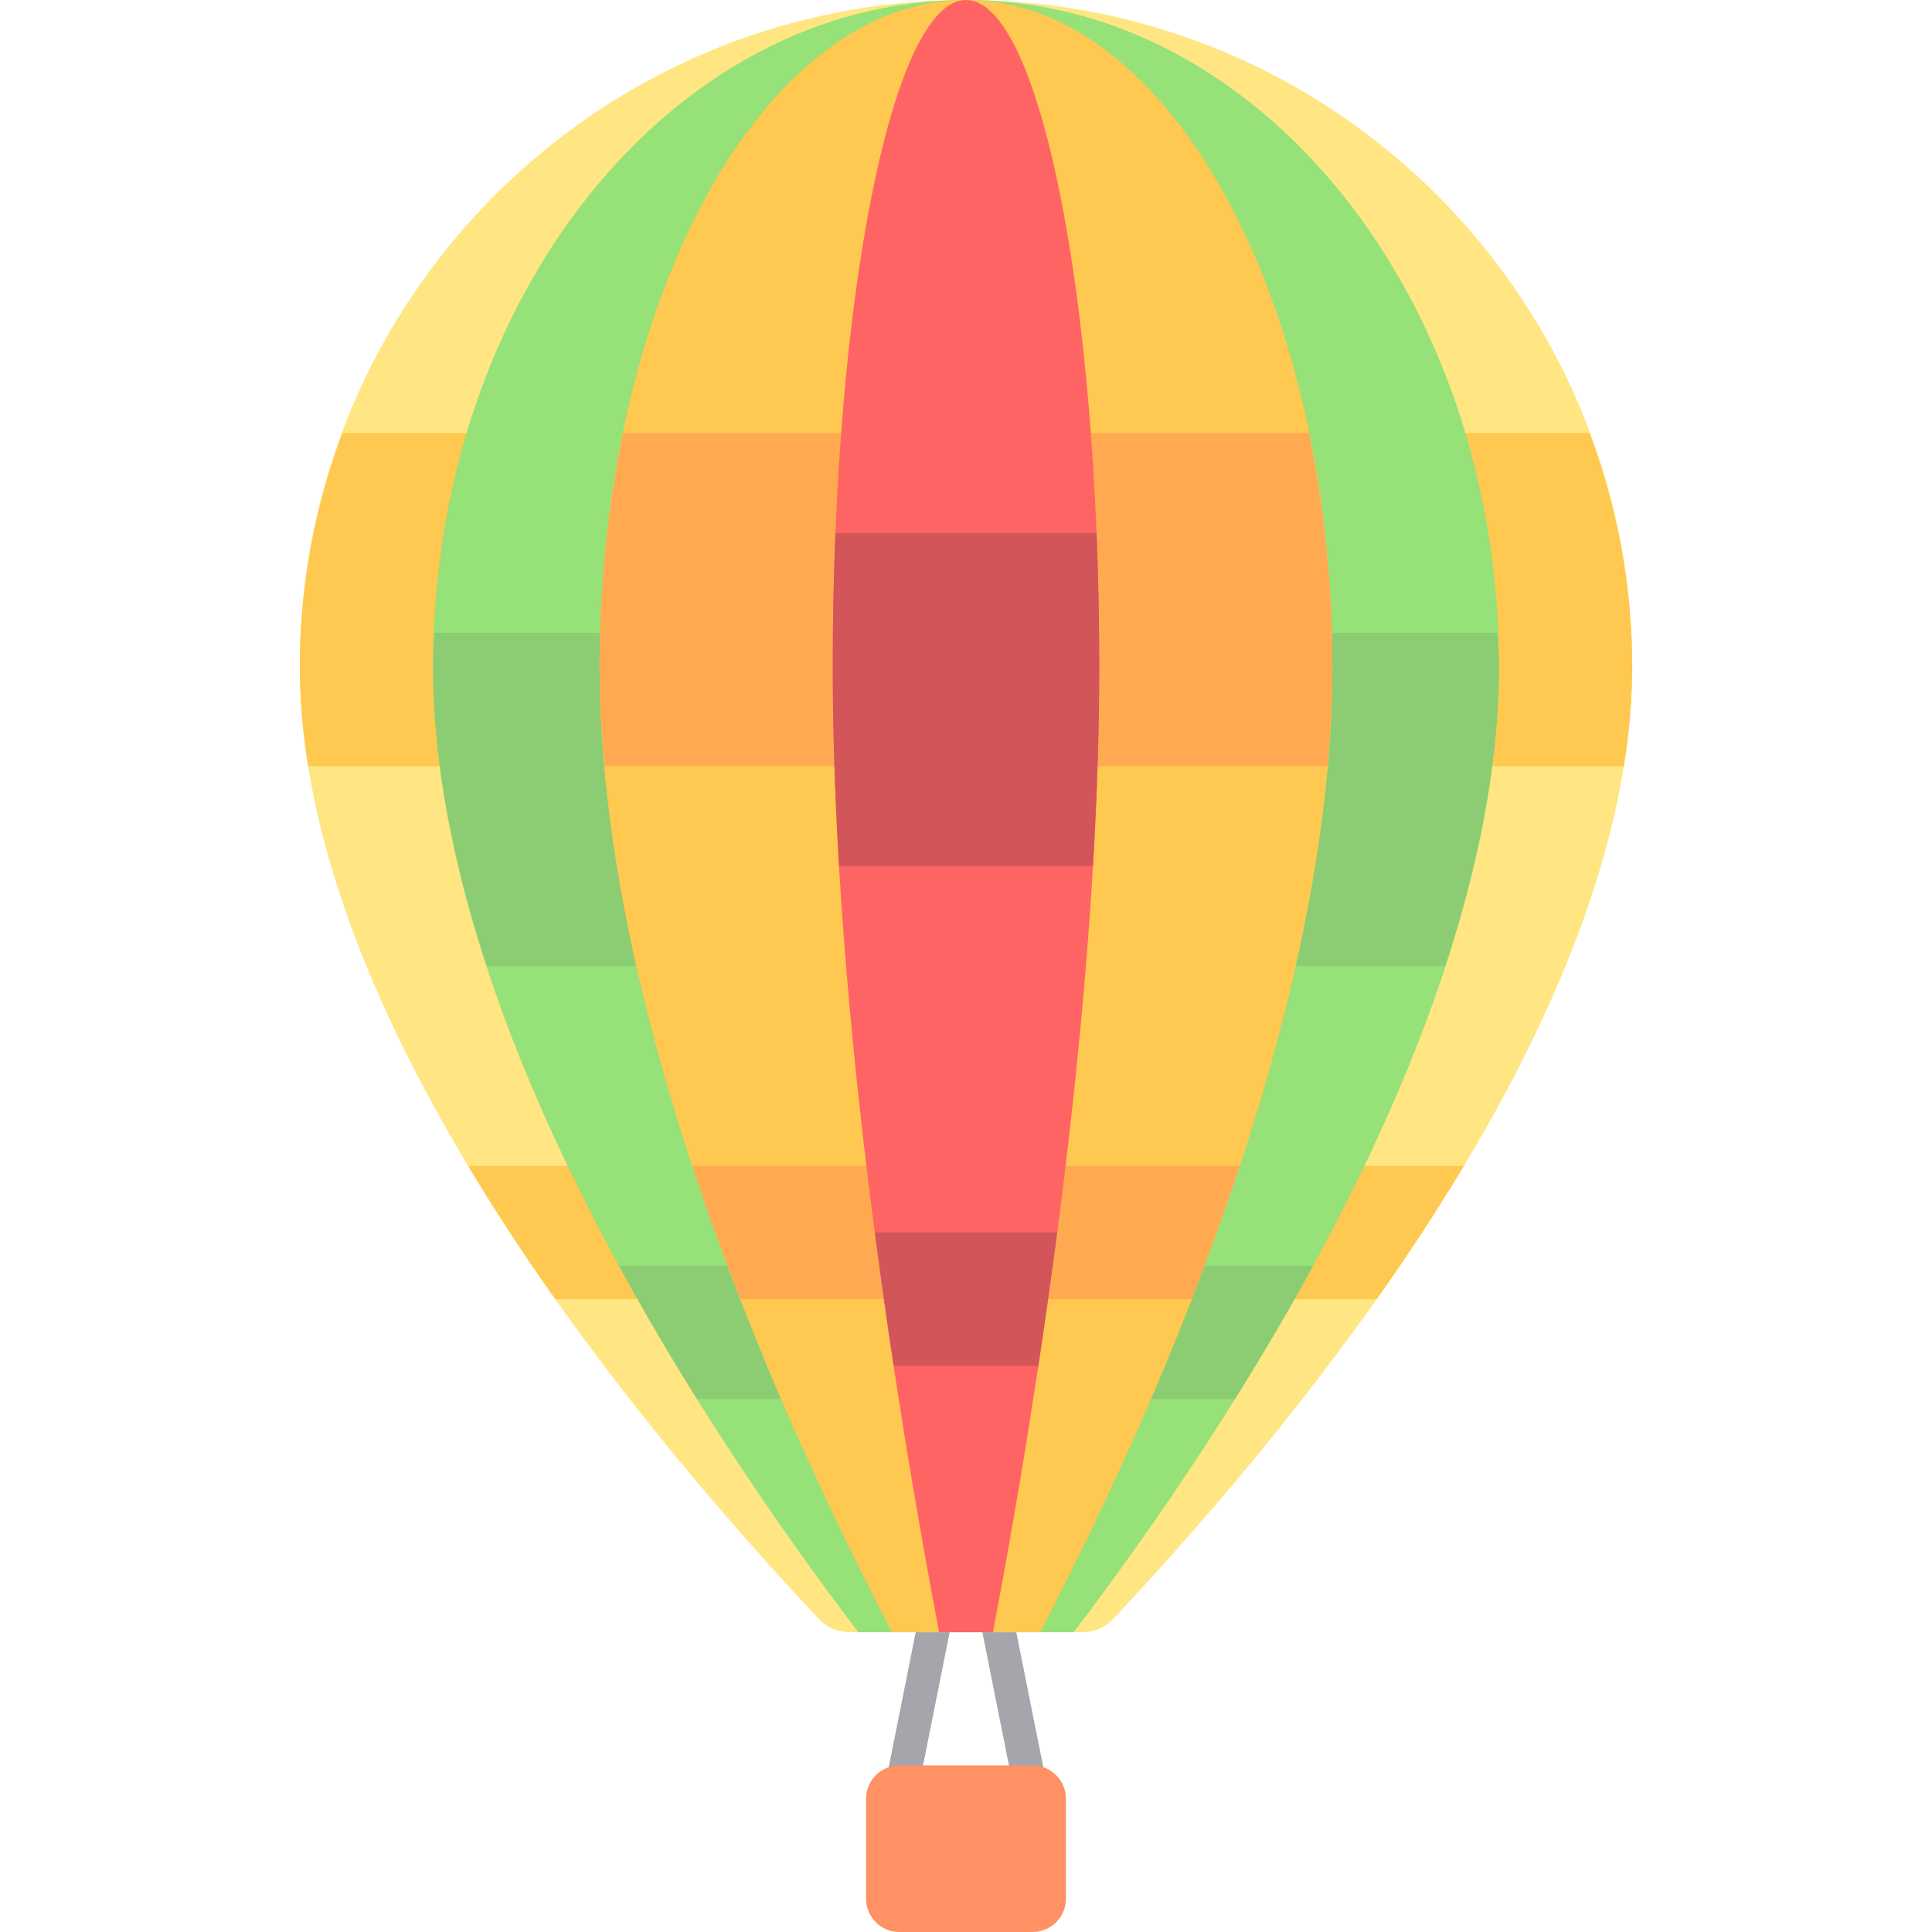
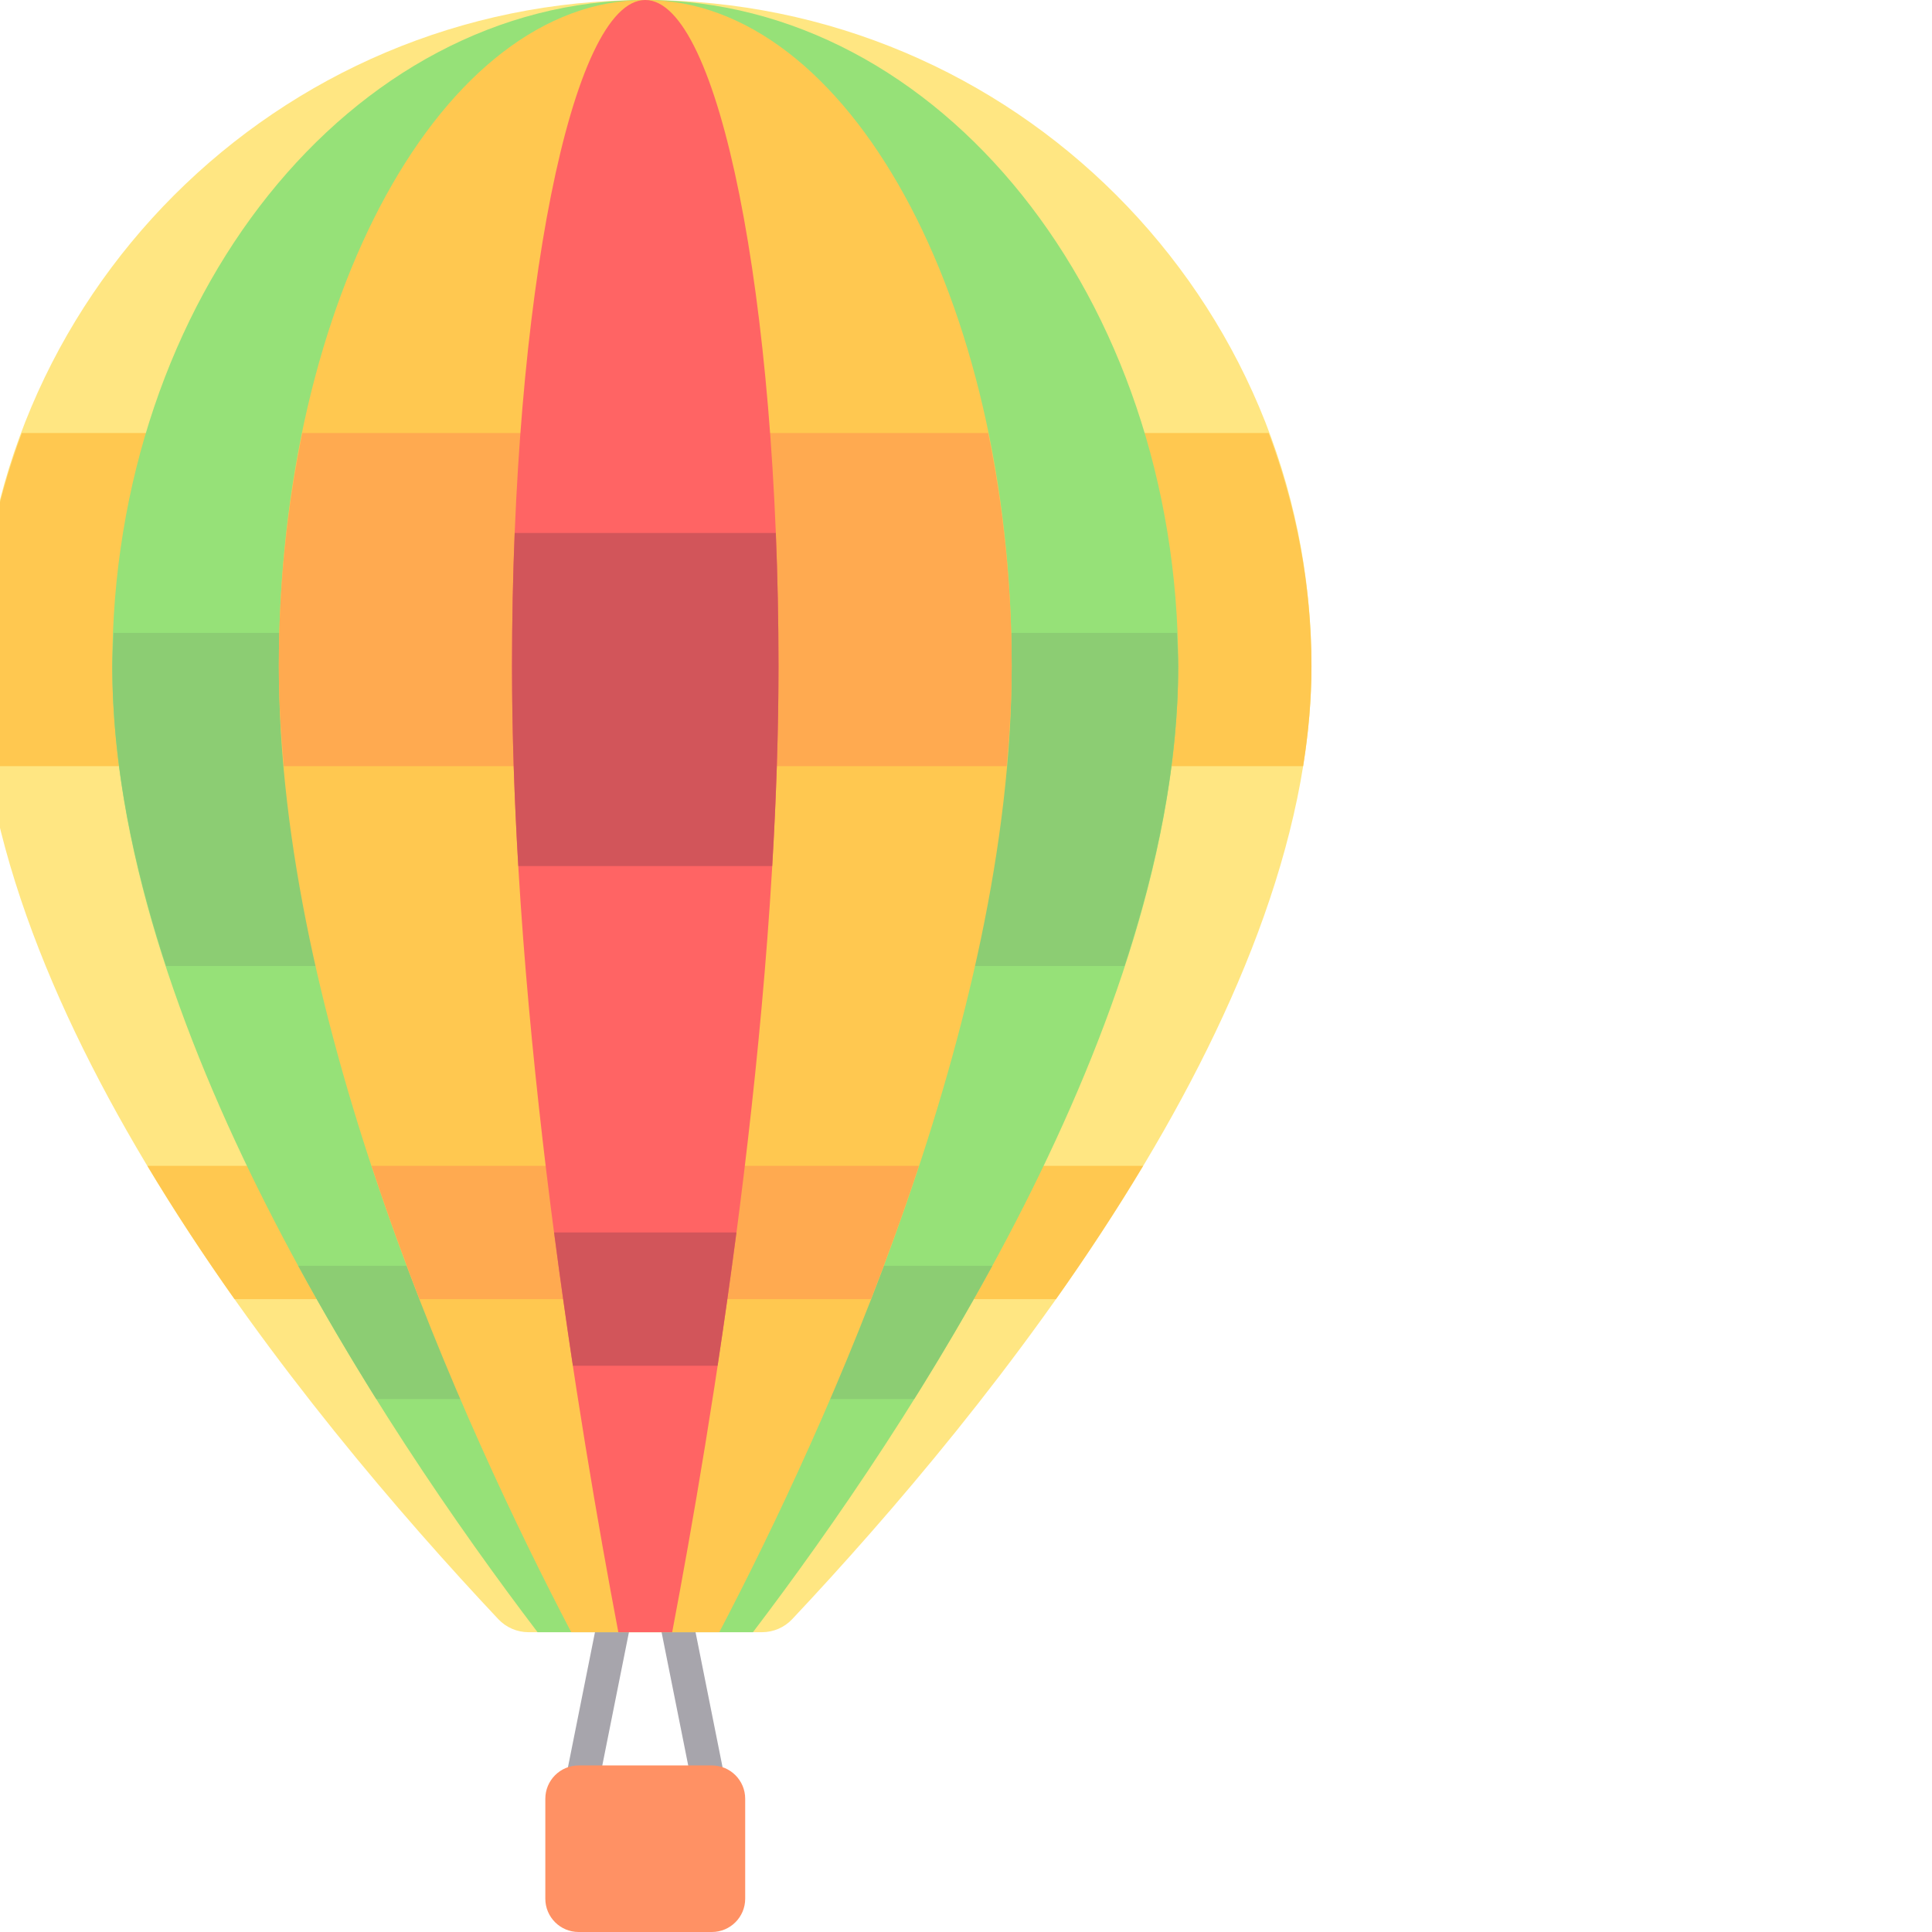
- <svg xmlns="http://www.w3.org/2000/svg" version="1.1" id="Layer_1" x="0px" y="0px" viewBox="0 0 512 512" style="enable-background:new 0 0 512 512;" xml:space="preserve">
+ <svg xmlns="http://www.w3.org/2000/svg" version="1.1" id="Layer_1" x="0px" y="0px" viewBox="85 0 512 512" style="enable-background:new 0 0 512 512;" xml:space="preserve">
  <g>
    <polygon style="fill:#A7A5AC;" points="252.116,430.345 243.113,430.345 235.034,470.737 235.034,471.172 243.954,471.172  " />
    <polygon style="fill:#A7A5AC;" points="268.887,430.345 259.884,430.345 268.046,471.172 277.053,471.172  " />
  </g>
  <path style="fill:#FFE682;" d="M286.918,432.552c3.044,0,5.948-1.25,8.033-3.468c51.987-55.281,137.601-160.303,137.601-252.532  C432.552,79.044,353.507,0,256,0S79.448,79.044,79.448,176.552c0,92.228,85.614,197.251,137.6,252.532  c2.086,2.218,4.989,3.468,8.033,3.468H286.918z" />
  <g>
    <path style="fill:#FFC850;" d="M147.147,344.276h217.706c8.039-11.368,15.821-23.192,23.09-35.31H124.057   C131.326,321.084,139.108,332.908,147.147,344.276z" />
    <path style="fill:#FFC850;" d="M79.448,176.552c0,8.73,0.775,17.576,2.208,26.483h348.687c1.433-8.907,2.208-17.752,2.208-26.483   c0-21.773-4.13-42.536-11.338-61.793H90.786C83.578,134.016,79.448,154.778,79.448,176.552z" />
  </g>
  <path style="fill:#FF9164;" d="M273.655,512h-35.31c-4.875,0-8.828-3.953-8.828-8.828V476.69c0-4.875,3.953-8.828,8.828-8.828h35.31  c4.875,0,8.828,3.953,8.828,8.828v26.483C282.483,508.047,278.53,512,273.655,512z" />
  <path style="fill:#96E178;" d="M284.538,432.552c41.259-54.264,112.703-161.805,112.703-256C397.241,79.044,334.006,0,256,0  S114.759,79.044,114.759,176.552c0,94.195,71.444,201.736,112.703,256H284.538z" />
  <g>
    <path style="fill:#8CCD73;" d="M347.971,335.448H164.029c6.711,12.31,13.695,24.11,20.697,35.31h142.547   C334.276,359.559,341.26,347.758,347.971,335.448z" />
    <path style="fill:#8CCD73;" d="M382.988,256c8.714-26.572,14.253-53.508,14.253-79.448c0-2.98-0.239-5.884-0.356-8.828h-281.77   c-0.117,2.944-0.356,5.847-0.356,8.828c0,25.94,5.539,52.876,14.253,79.448H382.988z" />
  </g>
  <path style="fill:#FFC850;" d="M275.62,432.552c28.365-54.264,77.483-161.805,77.483-256C353.103,79.044,309.629,0,256,0  s-97.103,79.044-97.103,176.552c0,94.195,49.118,201.736,77.483,256H275.62z" />
  <g>
    <path style="fill:#FFAA50;" d="M328.518,308.966H183.482c4.003,12.13,8.274,23.933,12.7,35.31h119.636   C320.245,332.898,324.514,321.096,328.518,308.966z" />
    <path style="fill:#FFAA50;" d="M158.897,176.552c0,8.724,0.546,17.583,1.333,26.483H351.77c0.787-8.899,1.333-17.759,1.333-26.483   c0-21.773-2.272-42.536-6.236-61.793H165.132C161.169,134.016,158.897,154.778,158.897,176.552z" />
  </g>
  <path style="fill:#FF6464;" d="M263.135,432.552c10.315-54.264,28.175-161.805,28.175-256C291.31,79.044,275.501,0,256,0  s-35.31,79.044-35.31,176.552c0,94.195,17.86,201.736,28.175,256H263.135z" />
  <g>
    <path style="fill:#D2555A;" d="M220.69,176.552c0,17.341,0.614,35.136,1.665,52.966h67.289c1.053-17.83,1.665-35.625,1.665-52.966   c0-12.094-0.246-23.9-0.71-35.31h-69.203C220.936,152.652,220.69,164.458,220.69,176.552z" />
    <path style="fill:#D2555A;" d="M236.831,361.931h38.338c1.706-11.262,3.383-23.073,4.986-35.31h-48.311   C233.448,338.858,235.125,350.669,236.831,361.931z" />
  </g>
  <g>
</g>
  <g>
</g>
  <g>
</g>
  <g>
</g>
  <g>
</g>
  <g>
</g>
  <g>
</g>
  <g>
</g>
  <g>
</g>
  <g>
</g>
  <g>
</g>
  <g>
</g>
  <g>
</g>
  <g>
</g>
  <g>
</g>
</svg>
